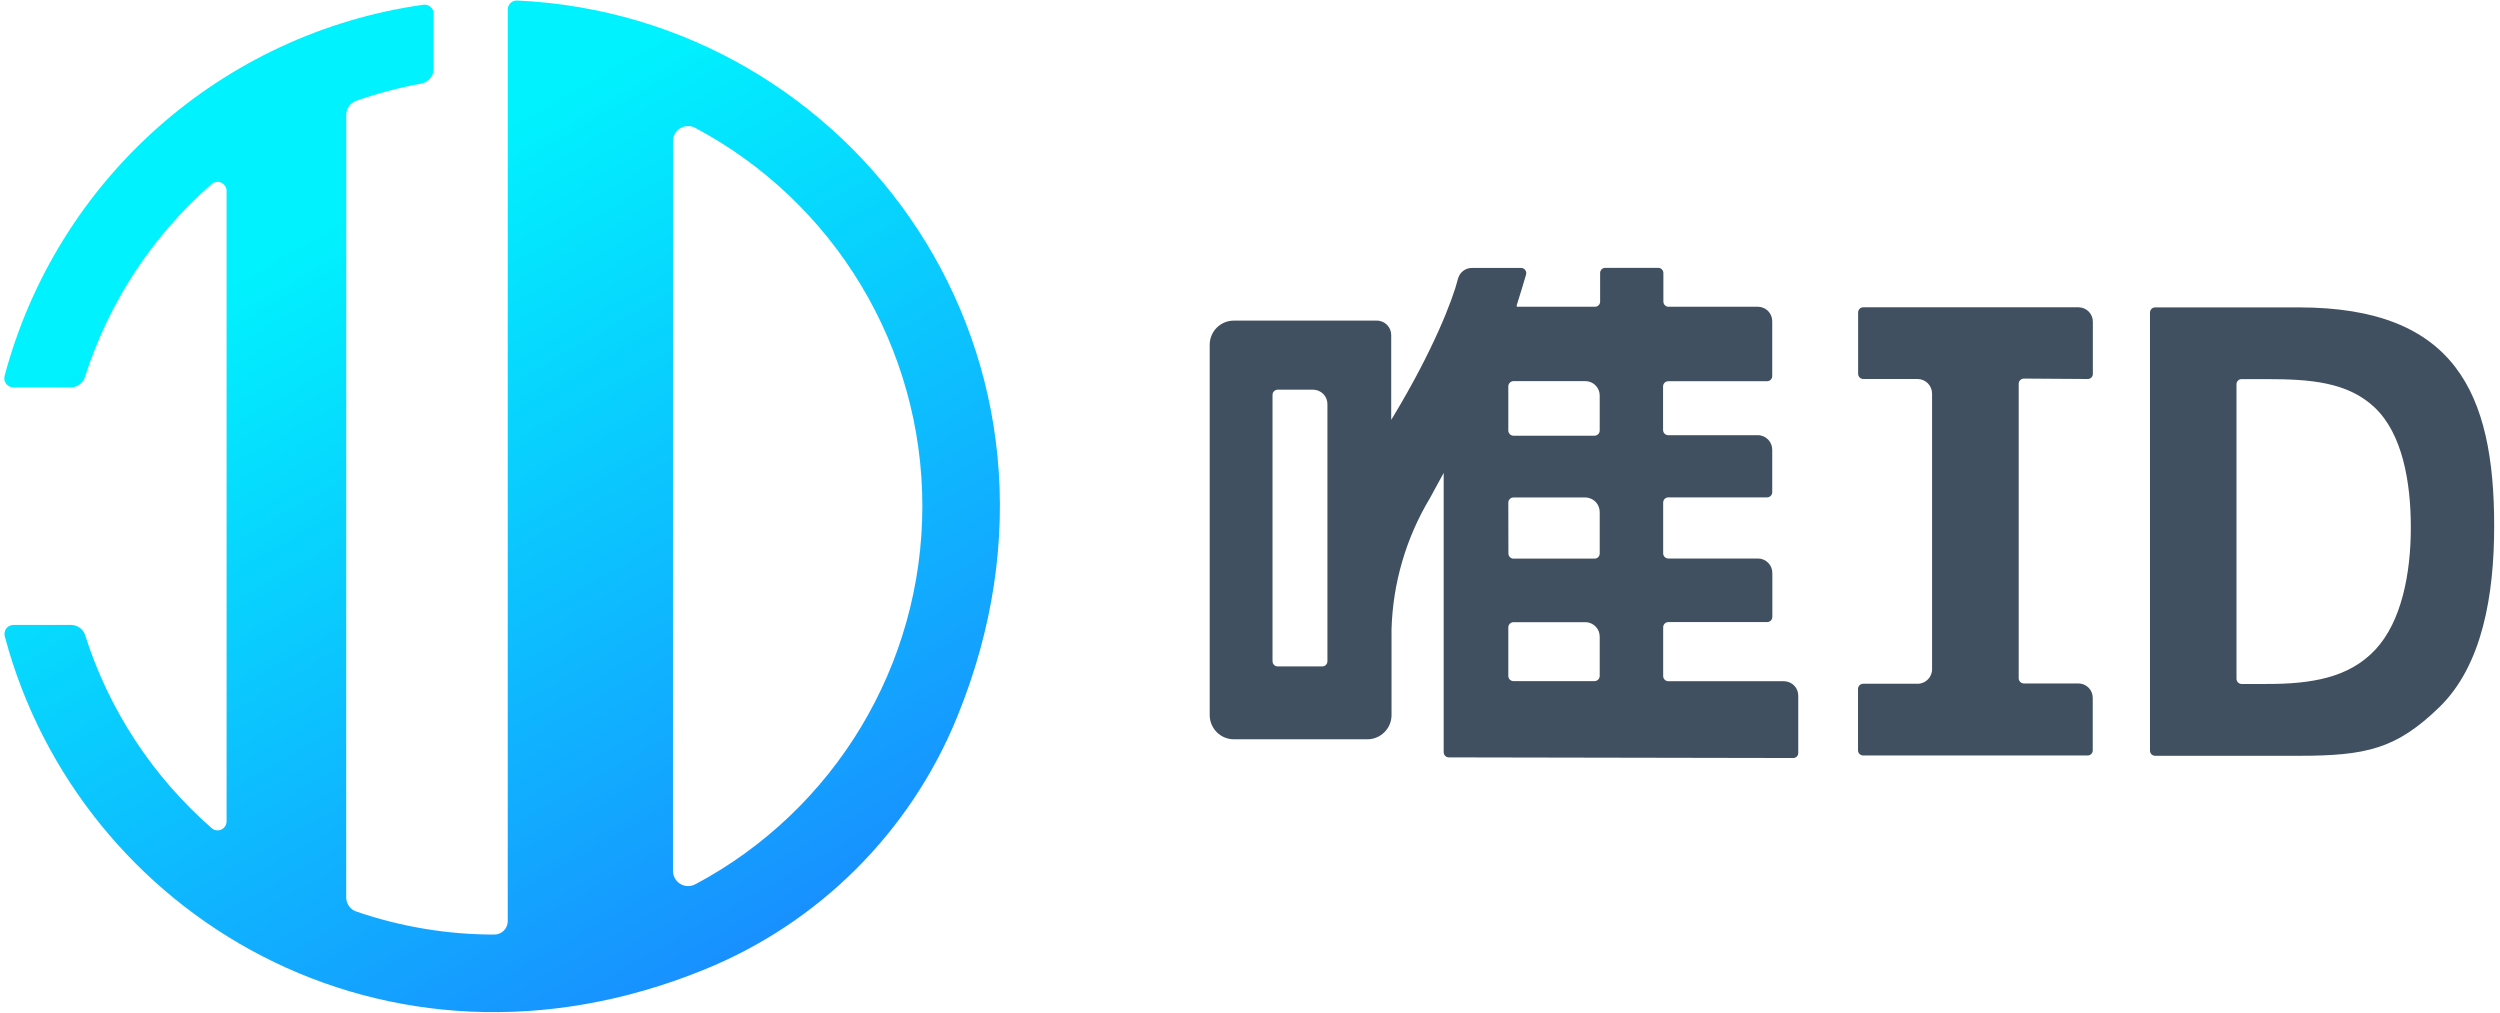
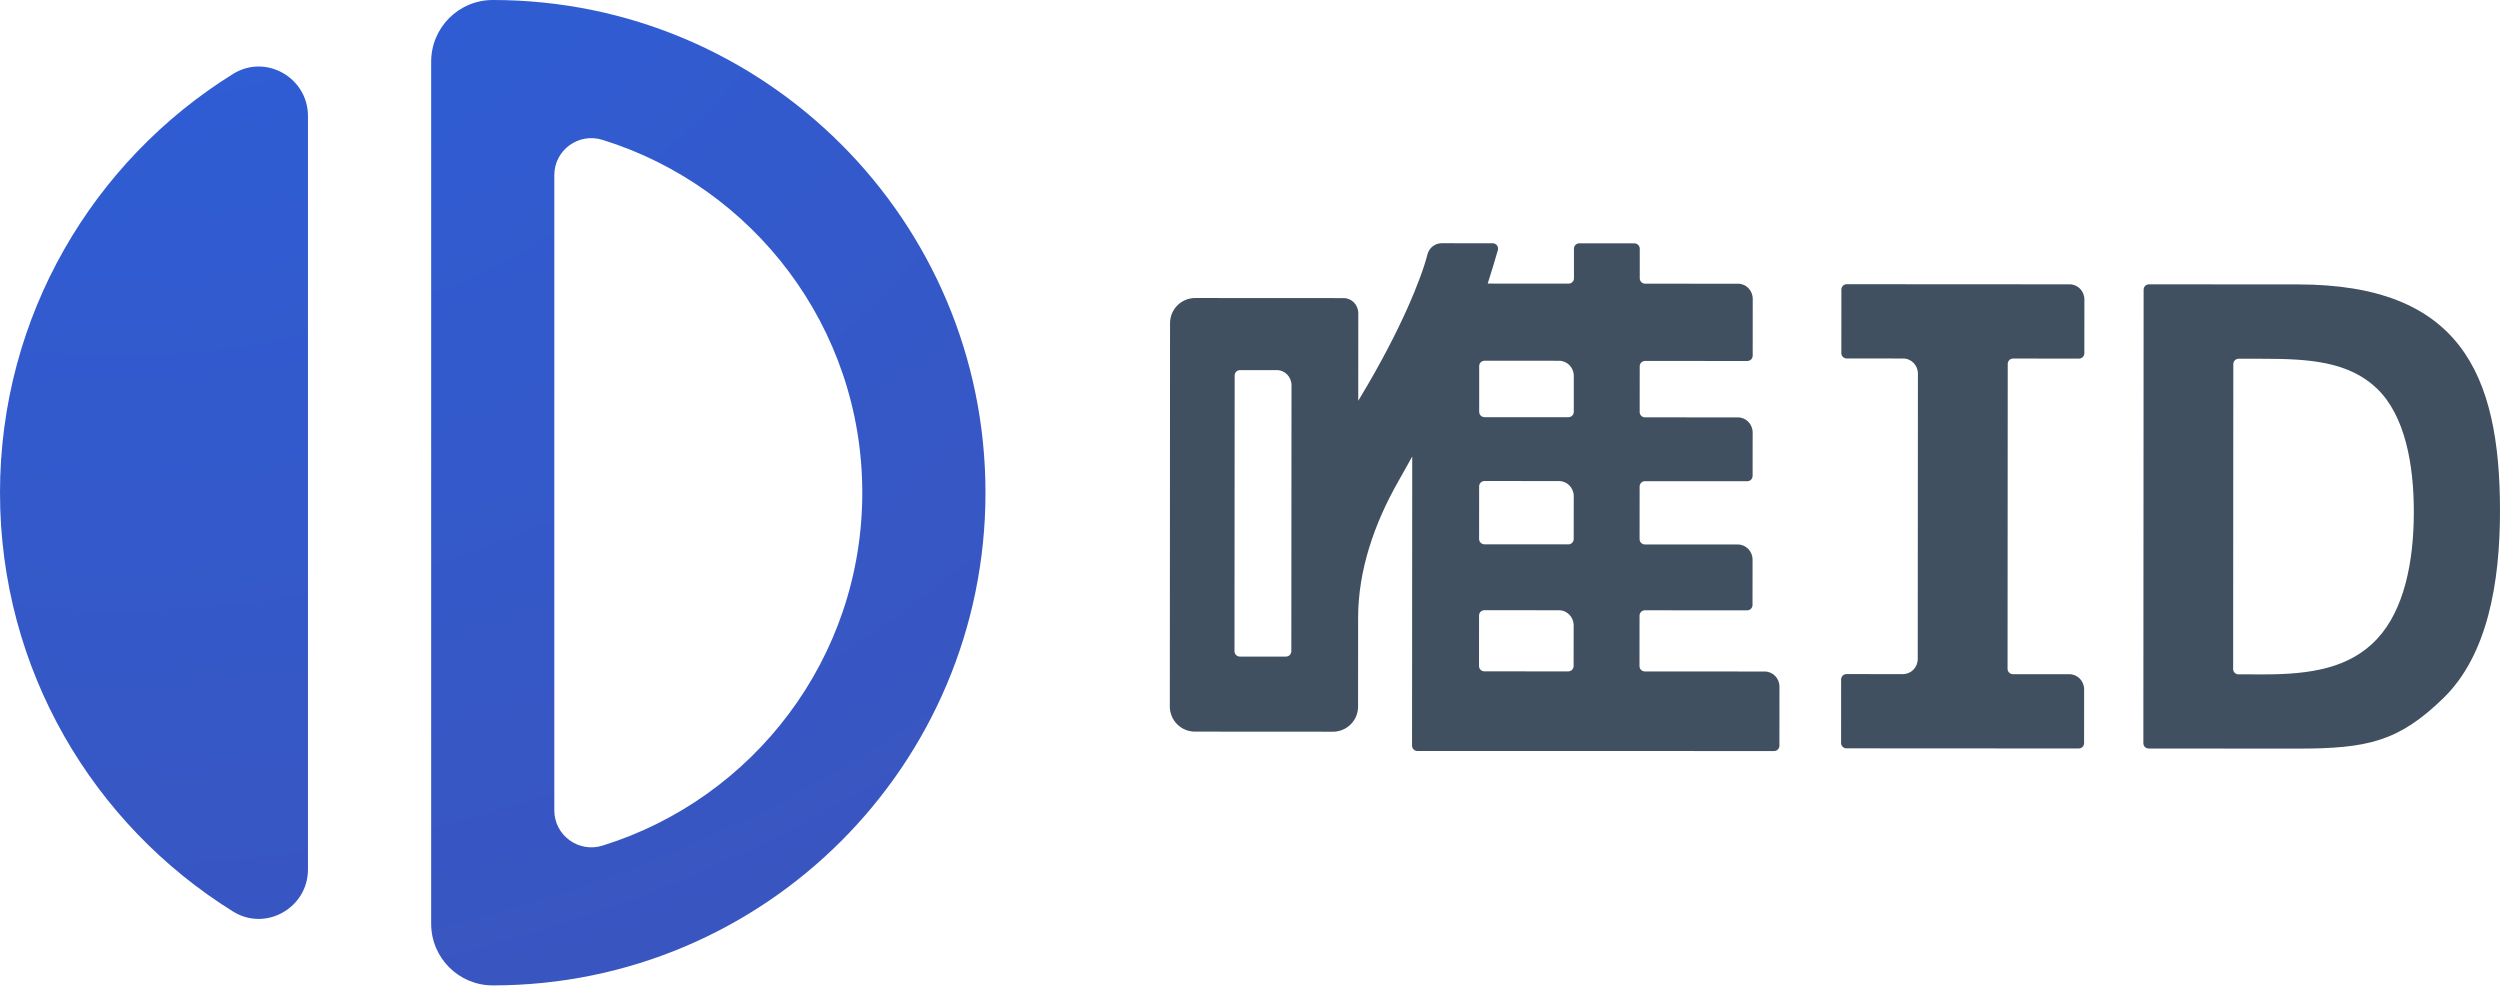
- <svg xmlns="http://www.w3.org/2000/svg" id="图层_1" data-name="图层 1" viewBox="0 0 236.34 95.72">
-   <defs>
-     <style>.cls-1{fill:#405060;}.cls-2{fill:url(#未命名的渐变_8);}</style>
-     <linearGradient id="未命名的渐变_8" x1="31.44" y1="21.22" x2="70.77" y2="89.88" gradientUnits="userSpaceOnUse">
-       <stop offset="0" stop-color="#00f2fe" />
-       <stop offset="1" stop-color="#1890ff" />
-     </linearGradient>
-   </defs>
-   <path class="cls-1" d="M230.61,66.85c4.06-3.95,5.18-10.6,5.18-17.13,0-12.57-3.7-20.65-18.45-20.66h-13.6a.49.49,0,0,0-.49.49l0,41.41a.49.49,0,0,0,.49.49h13.54C223.71,71.45,226.54,70.8,230.61,66.85Zm-19.18-2.68,0-27.84a.48.48,0,0,1,.48-.49h2.32c4.1,0,7.72.25,10.29,2.71s3.39,6.94,3.39,11.31-.88,8.9-3.35,11.55-6,3.26-10.32,3.25h-2.34A.49.49,0,0,1,211.43,64.17Z" />
-   <path class="cls-1" d="M197.36,35.83a.48.48,0,0,0,.49-.48V30.44a1.36,1.36,0,0,0-1.34-1.39H176.15a.49.49,0,0,0-.49.49v5.8a.49.49,0,0,0,.49.49h5.16a1.38,1.38,0,0,1,1.34,1.39V63.26a1.37,1.37,0,0,1-1.35,1.38h-5.16a.49.49,0,0,0-.49.49v5.8a.49.49,0,0,0,.49.49h21.21a.48.48,0,0,0,.49-.48V66a1.36,1.36,0,0,0-1.34-1.39h-5.17a.49.49,0,0,1-.49-.49l0-27.84a.49.49,0,0,1,.49-.49Z" />
-   <path class="cls-1" d="M169.52,71.66a.47.47,0,0,0,.48-.48V65.79a1.36,1.36,0,0,0-1.34-1.39H157.72a.49.49,0,0,1-.49-.49V59.3a.49.49,0,0,1,.49-.49h9.34a.49.49,0,0,0,.49-.49V54.19a1.36,1.36,0,0,0-1.34-1.39h-8.49a.49.49,0,0,1-.49-.49v-4.8a.49.49,0,0,1,.49-.49h9.33a.49.49,0,0,0,.49-.49v-4a1.37,1.37,0,0,0-1.35-1.39h-8.48a.49.49,0,0,1-.49-.49V36.53a.49.49,0,0,1,.49-.49h9.34a.49.49,0,0,0,.49-.49V30.37A1.36,1.36,0,0,0,166.22,29h-8.48a.49.49,0,0,1-.49-.49v-2.7a.49.49,0,0,0-.49-.49h-5a.48.48,0,0,0-.49.48v2.71a.49.49,0,0,1-.49.49h-7.39l0-.16c.31-1,.61-1.93.88-2.89a.49.49,0,0,0-.47-.62h-4.66a1.35,1.35,0,0,0-1.3,1c-.52,2.07-2.37,6.81-6.1,13l-.22.36v-8a1.36,1.36,0,0,0-1.34-1.38H116.65a2.28,2.28,0,0,0-2.29,2.29l0,35a2.29,2.29,0,0,0,2.29,2.29h12.61a2.29,2.29,0,0,0,2.29-2.29V59.46a25.5,25.5,0,0,1,3.62-12.35l1.09-2,.22-.4v26.4a.49.49,0,0,0,.49.49ZM142.59,36.52a.5.5,0,0,1,.49-.49h6.81a1.36,1.36,0,0,1,1.34,1.39V40.7a.49.49,0,0,1-.49.49h-7.66a.49.49,0,0,1-.49-.49Zm0,11a.49.49,0,0,1,.49-.49h6.8a1.37,1.37,0,0,1,1.35,1.39v3.9a.48.48,0,0,1-.48.49h-7.67a.48.48,0,0,1-.48-.49Zm0,11.79a.49.49,0,0,1,.49-.49h6.81a1.36,1.36,0,0,1,1.34,1.38V63.9a.49.49,0,0,1-.49.49h-7.66a.49.49,0,0,1-.49-.49ZM125,63h-4.21a.49.49,0,0,1-.49-.49l0-25.18a.49.49,0,0,1,.49-.49h3.36a1.36,1.36,0,0,1,1.34,1.39l0,24.28A.49.49,0,0,1,125,63Z" />
-   <path class="cls-2" d="M48.87.05A.85.85,0,0,0,48,.91V87.08a1.27,1.27,0,0,1-1.27,1.27h0a40.21,40.21,0,0,1-13-2.16,1.41,1.41,0,0,1-1-1.34v-74a1.42,1.42,0,0,1,1-1.34A40.67,40.67,0,0,1,39.83,7.9,1.42,1.42,0,0,0,41,6.51V1.3a.86.86,0,0,0-1-.85A47.9,47.9,0,0,0,.43,35.55a.86.86,0,0,0,.83,1.07H6.7a1.4,1.4,0,0,0,1.34-1A40.47,40.47,0,0,1,20,17.41a.85.85,0,0,1,1.42.63v59.6a.85.85,0,0,1-1.42.64A40.57,40.57,0,0,1,8.06,60.08a1.4,1.4,0,0,0-1.34-1H1.28a.85.85,0,0,0-.83,1.07c7,26.36,35.92,43.79,66.08,31.53A43.47,43.47,0,0,0,90.46,67.84C104.37,33.91,80.66,1.48,48.87.05ZM65.72,83.6a1.43,1.43,0,0,1-2.1-1.26v-69a1.43,1.43,0,0,1,2.09-1.26,40.51,40.51,0,0,1,0,71.53Z" />
+ <svg xmlns="http://www.w3.org/2000/svg" version="1.1" id="图层_1" x="0px" y="0px" viewBox="0 0 575.3 226.77" style="enable-background:new 0 0 575.3 226.77;" xml:space="preserve">
+   <style type="text/css">
+ 	.st0{fill:url(#SVGID_1_);}
+ 	.st1{fill:url(#SVGID_2_);}
+ 	.st2{fill:#405060;}
+ </style>
+   <g>
+     <radialGradient id="SVGID_1_" cx="27.585" cy="-108.474" r="468.574" gradientUnits="userSpaceOnUse">
+       <stop offset="0" style="stop-color:#2961DF" />
+       <stop offset="1" style="stop-color:#3F51B5" />
+     </radialGradient>
+     <path class="st0" d="M0,113.39c0,40.7,21.45,76.38,53.65,96.38c7.51,4.66,17.22-0.86,17.22-9.7v-13.05V39.75V26.7   c0-8.84-9.71-14.36-17.22-9.7C21.45,37,0,72.69,0,113.39z" />
+     <radialGradient id="SVGID_2_" cx="27.585" cy="-108.474" r="468.574" gradientUnits="userSpaceOnUse">
+       <stop offset="0" style="stop-color:#2961DF" />
+       <stop offset="1" style="stop-color:#3F51B5" />
+     </radialGradient>
+     <path class="st1" d="M113.39,0L113.39,0c-7.83,0.01-14.17,6.35-14.17,14.18v15.36v167.68v15.36c0,7.83,6.34,14.18,14.17,14.18l0,0   c62.62,0,113.39-50.76,113.39-113.39S176.01,0,113.39,0z M127.56,186.48V40.29c0-5.75,5.58-9.82,11.08-8.11   c34.63,10.75,59.79,43.03,59.79,81.21s-25.16,70.45-59.79,81.21C133.14,196.3,127.56,192.23,127.56,186.48z" />
+   </g>
+   <g>
+     <path class="st2" d="M562.23,160.69c10.25-9.94,13.07-26.71,13.07-43.16c0-31.7-9.34-52.06-46.51-52.08l-34.27-0.02   c-0.68,0-1.23,0.55-1.23,1.23l-0.06,104.36c0,0.68,0.55,1.23,1.23,1.23l34.13,0.02C544.83,172.29,551.97,170.64,562.23,160.69z    M513.89,153.95l0.04-70.17c0-0.68,0.55-1.23,1.23-1.23l5.82,0.01c10.34,0.01,19.47,0.62,25.96,6.81   c6.51,6.22,8.54,17.49,8.53,28.51c-0.01,11.37-2.21,22.44-8.43,29.12c-6.23,6.7-15.17,8.2-26.03,8.19l-5.89-0.01   C514.44,155.18,513.89,154.63,513.89,153.95z" />
+     <path class="st2" d="M478.42,82.52c0.68,0,1.23-0.55,1.23-1.23l0.01-12.37c0-1.93-1.51-3.49-3.38-3.49l-51.31-0.03   c-0.68,0-1.23,0.55-1.23,1.23l-0.01,14.63c0,0.68,0.55,1.23,1.23,1.23l13.01,0.01c1.87,0,3.39,1.57,3.38,3.49l-0.04,65.65   c0,1.93-1.52,3.49-3.39,3.49l-13.01-0.01c-0.68,0-1.23,0.55-1.23,1.23l-0.01,14.63c0,0.68,0.55,1.23,1.23,1.23l53.46,0.03   c0.68,0,1.23-0.55,1.23-1.23l0.01-12.37c0-1.93-1.51-3.49-3.38-3.49l-13.01-0.01c-0.68,0-1.23-0.55-1.23-1.23l0.04-70.17   c0-0.68,0.55-1.23,1.23-1.23L478.42,82.52z" />
+     <path class="st2" d="M408.25,172.83c0.68,0,1.23-0.55,1.23-1.23l0.01-13.58c0-1.93-1.51-3.49-3.38-3.49l-27.6-0.02   c-0.68,0-1.23-0.55-1.23-1.23l0.01-11.61c0-0.68,0.55-1.23,1.23-1.23l23.54,0.01c0.68,0,1.23-0.55,1.23-1.23l0.01-10.43   c0-1.93-1.51-3.49-3.38-3.49l-21.39-0.01c-0.68,0-1.23-0.55-1.23-1.23l0.01-12.1c0-0.68,0.55-1.23,1.23-1.23l23.54,0.01   c0.68,0,1.23-0.55,1.23-1.23l0.01-9.97c0-1.93-1.51-3.49-3.38-3.49l-21.39-0.01c-0.68,0-1.23-0.55-1.23-1.23l0.01-10.52   c0-0.68,0.55-1.23,1.23-1.23l23.54,0.01c0.68,0,1.23-0.55,1.23-1.23l0.01-13.06c0-1.93-1.51-3.49-3.38-3.49l-21.39-0.01   c-0.68,0-1.23-0.55-1.23-1.23v-6.82c0-0.68-0.55-1.23-1.23-1.23l-12.68-0.01c-0.68,0-1.23,0.55-1.23,1.23v6.82   c0,0.68-0.55,1.23-1.23,1.23l-17.36-0.01l0.01-0.02h-1.27l0.13-0.4c0.78-2.44,1.52-4.88,2.21-7.29c0.22-0.79-0.37-1.57-1.19-1.57   l-11.75-0.01c-1.53,0-2.89,1.06-3.27,2.59c-1.31,5.2-5.98,17.16-15.37,32.75l-0.55,0.92l0.01-20.14c0-1.93-1.51-3.49-3.38-3.49   l-34.16-0.02c-3.19,0-5.77,2.58-5.78,5.77l-0.05,88.23c0,3.19,2.58,5.78,5.77,5.78l31.77,0.02c3.19,0,5.77-2.58,5.78-5.77   l0.01-20.5c0.01-10.94,3.78-21.69,9.13-31.13c1.1-1.95,2.08-3.69,2.76-4.92l0.56-1.01l-0.04,66.54c0,0.68,0.55,1.23,1.23,1.23   L408.25,172.83z M340.39,84.24c0-0.68,0.55-1.23,1.23-1.23l17.16,0.01c1.87,0,3.39,1.57,3.38,3.49v8.26c0,0.68-0.55,1.23-1.23,1.23   h-19.31c-0.68,0-1.23-0.55-1.23-1.23L340.39,84.24z M340.38,111.92c0-0.68,0.55-1.23,1.23-1.23l17.16,0.01   c1.87,0,3.39,1.57,3.38,3.49l-0.01,9.85c0,0.68-0.55,1.23-1.23,1.23l-19.31-0.01c-0.68,0-1.23-0.55-1.23-1.23L340.38,111.92z    M340.36,141.65c0-0.68,0.55-1.23,1.23-1.23l17.16,0.01c1.87,0,3.39,1.57,3.38,3.49l-0.01,9.35c0,0.68-0.55,1.23-1.23,1.23   l-19.31-0.01c-0.68,0-1.23-0.55-1.23-1.23L340.36,141.65z M295.93,151.09h-10.62c-0.68,0-1.23-0.55-1.23-1.23l0.04-63.46   c0-0.68,0.55-1.23,1.23-1.23h8.47c1.87,0,3.39,1.57,3.38,3.49l-0.04,61.2C297.16,150.54,296.61,151.09,295.93,151.09z" />
+   </g>
</svg>
